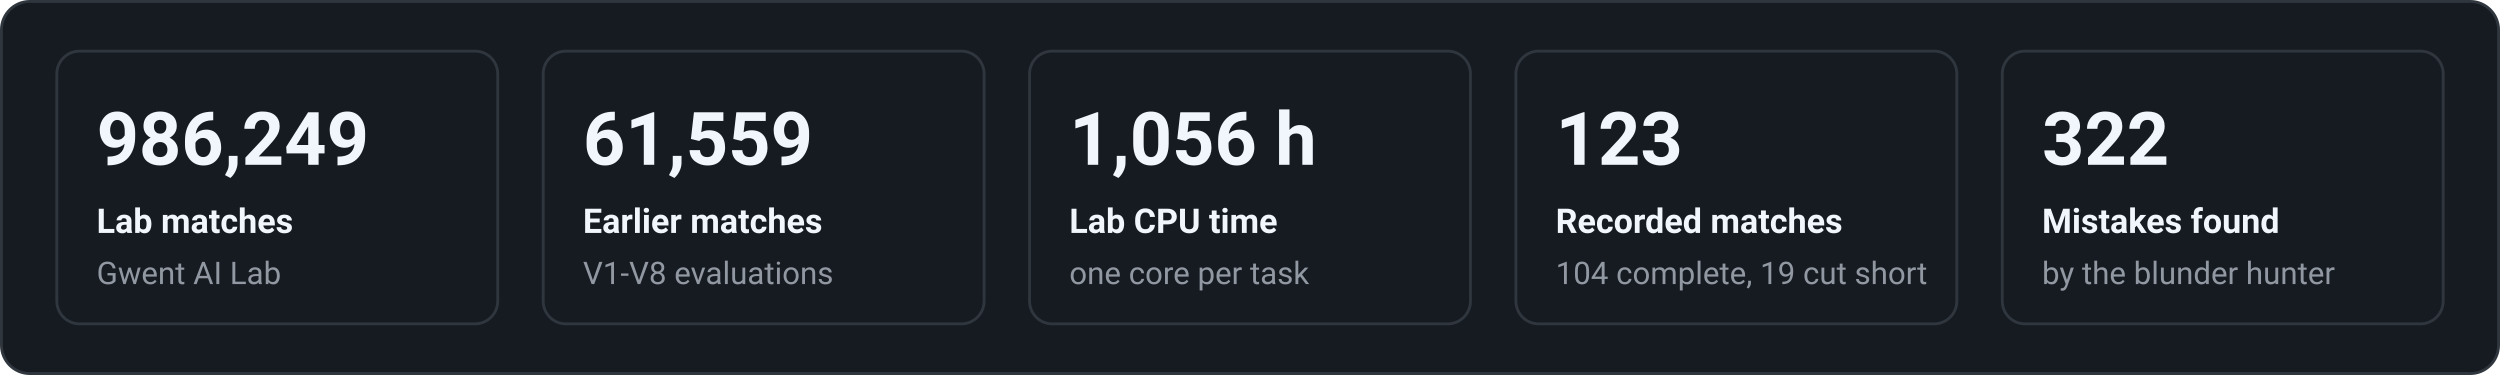
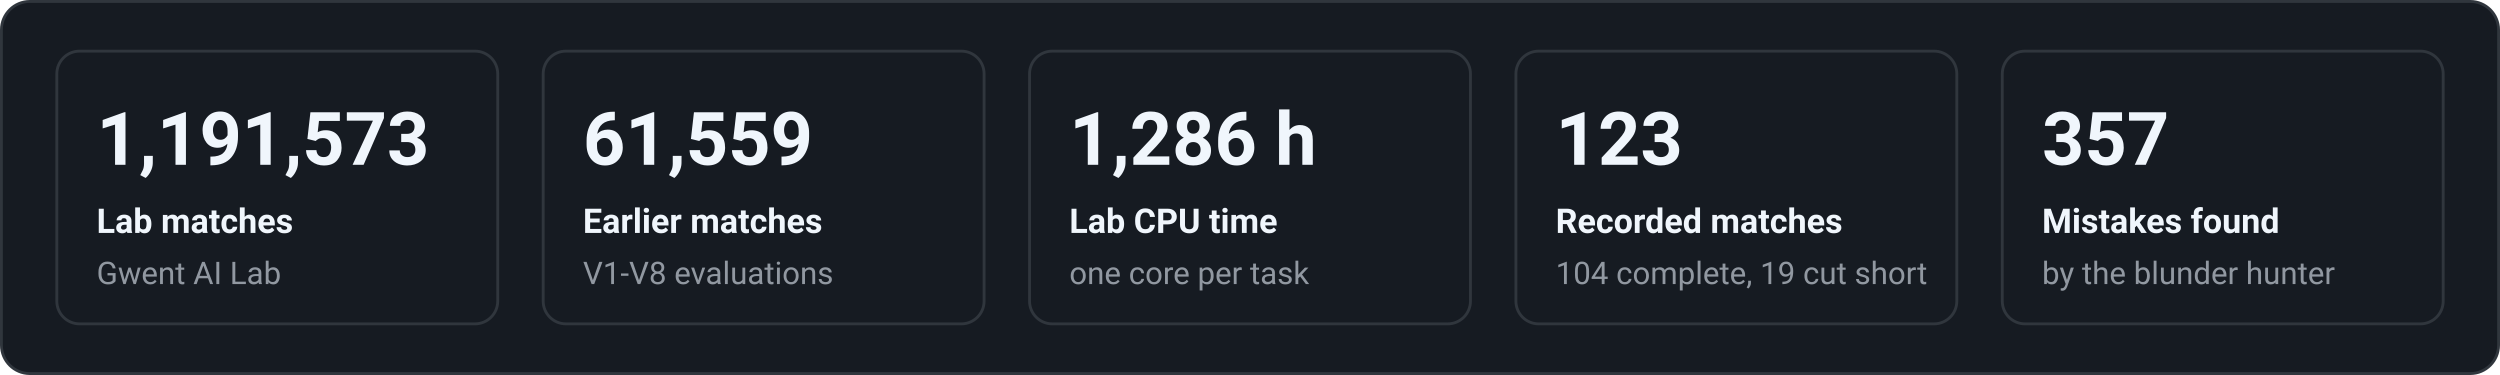
<svg xmlns="http://www.w3.org/2000/svg" width="880" height="132" viewBox="0 0 880 132" font-family="system-ui,-apple-system,'Segoe UI',Roboto,Helvetica,Arial,sans-serif" role="img" aria-label="Key figures">
  <rect x="0.5" y="0.5" width="879" height="131" rx="10" fill="#161b22" stroke="#30363d" />
  <rect x="20.0" y="18" width="155.2" height="96" rx="8" fill="none" stroke="#30363d" />
-   <text x="34.0" y="58.0" fill="#f0f6fc" font-size="26" font-weight="700" text-anchor="start">986,249</text>
+   <text x="34.0" y="58.0" fill="#f0f6fc" font-size="26" font-weight="700" text-anchor="start">1,191,573</text>
  <text x="34.0" y="82.0" fill="#f0f6fc" font-size="12" font-weight="600" text-anchor="start">Lab matches</text>
  <text x="34.0" y="100.0" fill="#9198a1" font-size="11" font-weight="400" text-anchor="start">Gwent AI Lab</text>
  <rect x="191.2" y="18" width="155.2" height="96" rx="8" fill="none" stroke="#30363d" />
  <text x="205.2" y="58.0" fill="#f0f6fc" font-size="26" font-weight="700" text-anchor="start">61,559</text>
  <text x="205.2" y="82.0" fill="#f0f6fc" font-size="12" font-weight="600" text-anchor="start">Earlier matches</text>
  <text x="205.2" y="100.0" fill="#9198a1" font-size="11" font-weight="400" text-anchor="start">V1-V8 evaluations</text>
  <rect x="362.4" y="18" width="155.2" height="96" rx="8" fill="none" stroke="#30363d" />
-   <text x="376.4" y="58.0" fill="#f0f6fc" font-size="26" font-weight="700" text-anchor="start">1,056 h</text>
+   <text x="376.4" y="58.0" fill="#f0f6fc" font-size="26" font-weight="700" text-anchor="start">1,286 h</text>
  <text x="376.4" y="82.0" fill="#f0f6fc" font-size="12" font-weight="600" text-anchor="start">Lab CPU time</text>
  <text x="376.4" y="100.0" fill="#9198a1" font-size="11" font-weight="400" text-anchor="start">one core per task</text>
  <rect x="533.6" y="18" width="155.2" height="96" rx="8" fill="none" stroke="#30363d" />
  <text x="547.6" y="58.0" fill="#f0f6fc" font-size="26" font-weight="700" text-anchor="start">123</text>
  <text x="547.6" y="82.0" fill="#f0f6fc" font-size="12" font-weight="600" text-anchor="start">Recorded matches</text>
  <text x="547.6" y="100.0" fill="#9198a1" font-size="11" font-weight="400" text-anchor="start">104 complete, 19 cut short</text>
  <rect x="704.8" y="18" width="155.2" height="96" rx="8" fill="none" stroke="#30363d" />
-   <text x="718.8" y="58.0" fill="#f0f6fc" font-size="26" font-weight="700" text-anchor="start">322</text>
+   <text x="718.8" y="58.0" fill="#f0f6fc" font-size="26" font-weight="700" text-anchor="start">357</text>
  <text x="718.8" y="82.0" fill="#f0f6fc" font-size="12" font-weight="600" text-anchor="start">Mistakes found</text>
  <text x="718.8" y="100.0" fill="#9198a1" font-size="11" font-weight="400" text-anchor="start">by the blunder hunter</text>
</svg>
